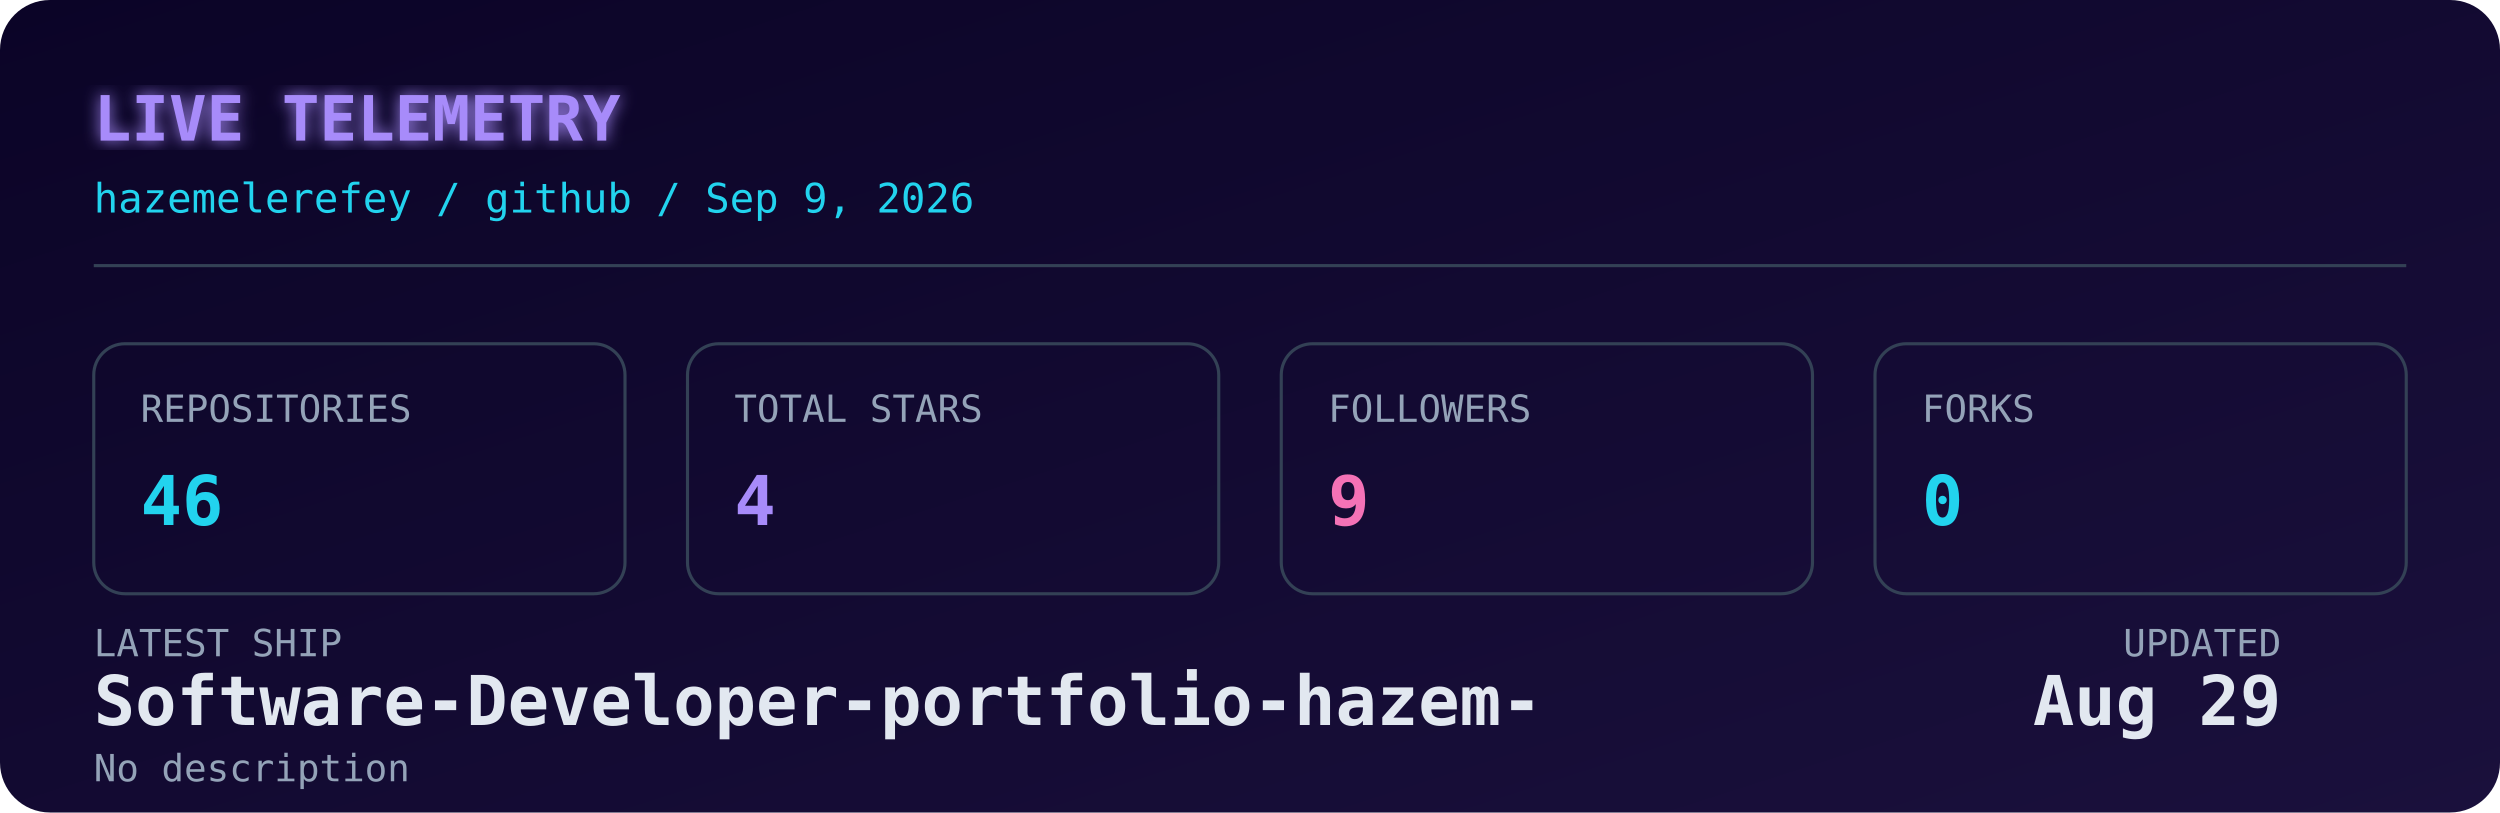
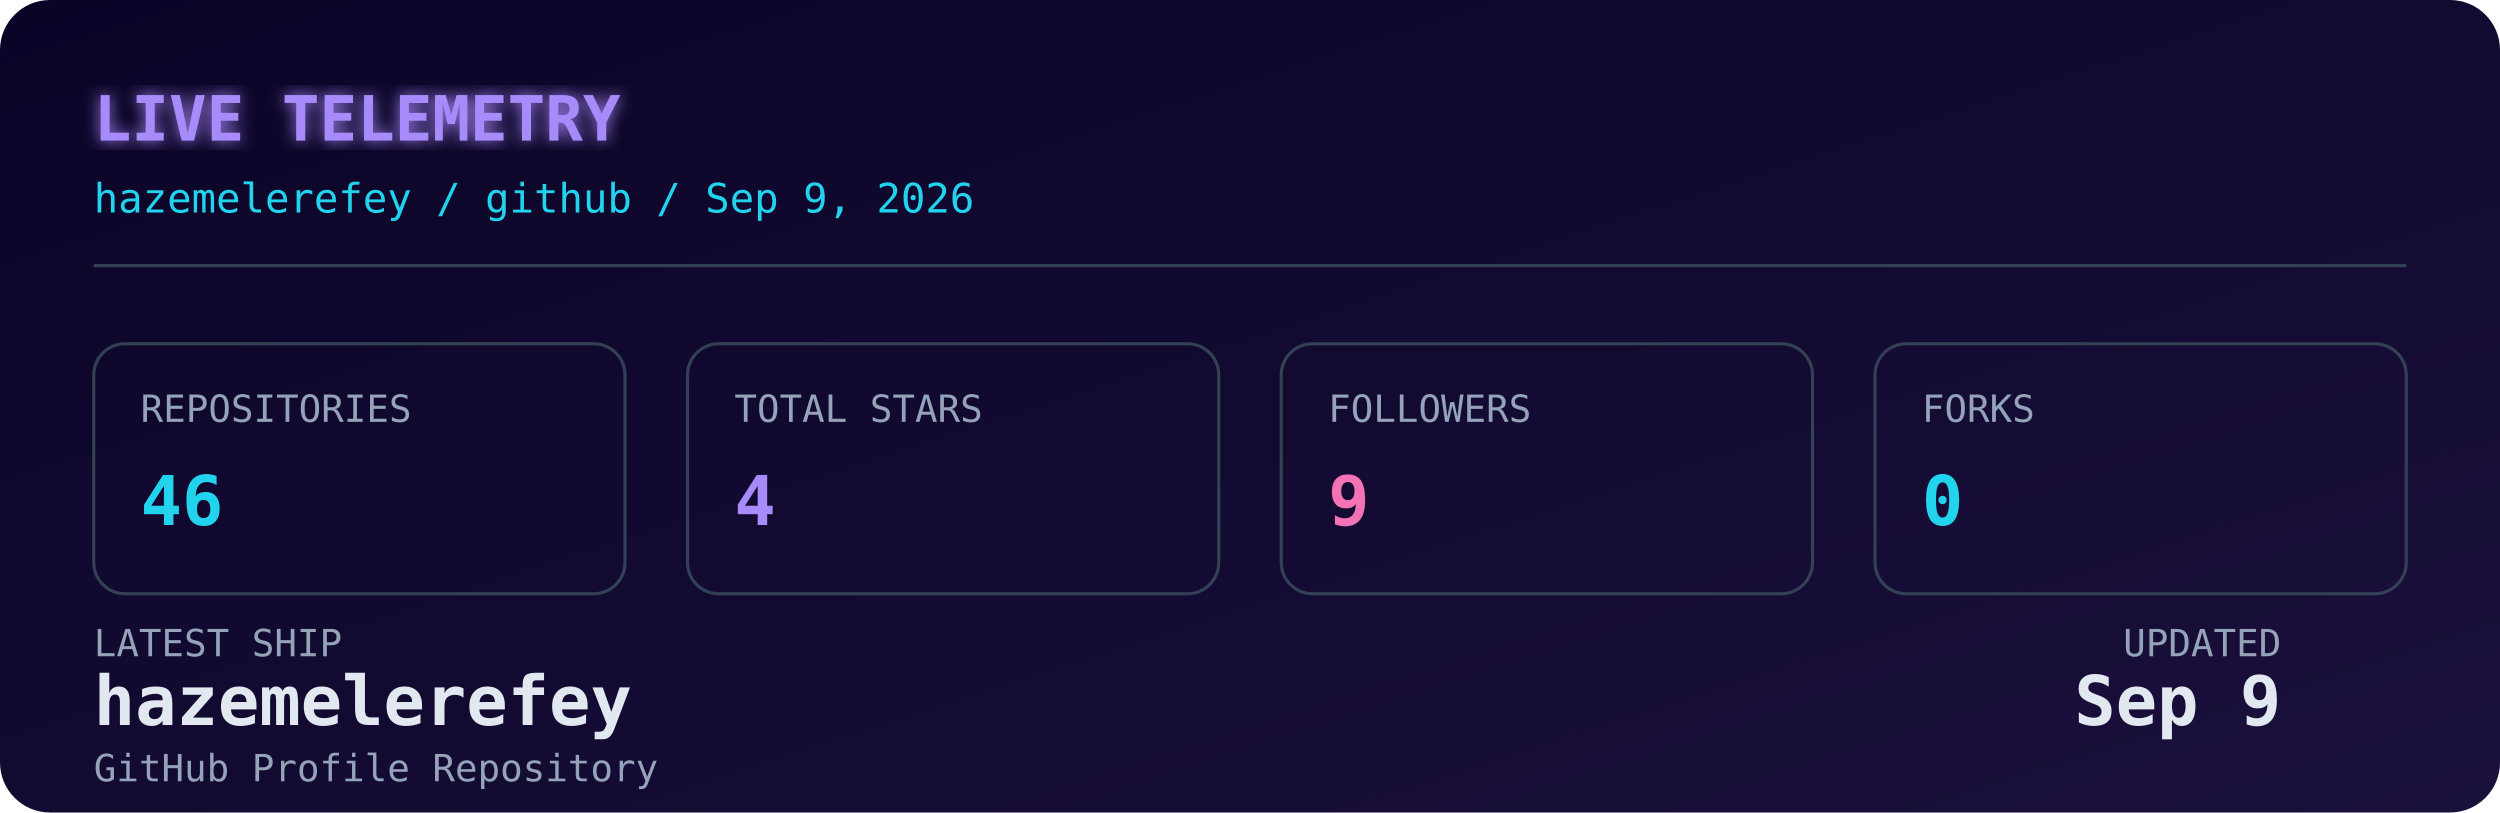
<svg xmlns="http://www.w3.org/2000/svg" width="800" height="260" viewBox="0 0 800 260" role="img" aria-label="Live GitHub dashboard for Hazem Elerefy">
  <defs>
    <linearGradient id="bg" x1="0" y1="0" x2="1" y2="1">
      <stop offset="0%" stop-color="#0b0427" />
      <stop offset="100%" stop-color="#1a103c" />
    </linearGradient>
    <filter id="glow" x="-20%" y="-20%" width="140%" height="140%">
      <feGaussianBlur stdDeviation="2.5" result="blur" />
      <feMerge>
        <feMergeNode in="blur" />
        <feMergeNode in="SourceGraphic" />
      </feMerge>
    </filter>
    <style>
      .mono { font-family: 'JetBrains Mono', 'SFMono-Regular', 'Fira Code', monospace; }
      .label { fill: #94a3b8; font-size: 12px; }
      .value { fill: #e2e8f0; font-size: 22px; font-weight: 700; }
      .accent { fill: #22d3ee; }
      .purple { fill: #a78bfa; }
      .pink { fill: #f472b6; }
      .title { fill: #a78bfa; font-size: 20px; font-weight: 700; }
      .subtitle { fill: #22d3ee; font-size: 13px; }
      .box { fill: none; stroke: #334155; stroke-width: 1; }
      @media (prefers-color-scheme: light) {
        .value { fill: #0f172a; }
        .label { fill: #475569; }
        .title { fill: #7c3aed; }
        .subtitle { fill: #0891b2; }
        .box { stroke: #cbd5e1; }
      }
    </style>
  </defs>
  <rect width="800" height="260" rx="16" fill="url(#bg)" />
  <text x="30" y="45" class="mono title" filter="url(#glow)">LIVE TELEMETRY</text>
  <text x="30" y="68" class="mono subtitle">hazemelerefey / github / Sep 9, 2026</text>
  <line x1="30" y1="85" x2="770" y2="85" stroke="#334155" stroke-width="1" />
  <g transform="translate(30, 110)">
    <rect width="170" height="80" rx="10" class="box" />
    <text x="15" y="25" class="mono label">REPOSITORIES</text>
    <text x="15" y="58" class="mono value accent">46</text>
  </g>
  <g transform="translate(220, 110)">
    <rect width="170" height="80" rx="10" class="box" />
    <text x="15" y="25" class="mono label">TOTAL STARS</text>
    <text x="15" y="58" class="mono value purple">4</text>
  </g>
  <g transform="translate(410, 110)">
    <rect width="170" height="80" rx="10" class="box" />
    <text x="15" y="25" class="mono label">FOLLOWERS</text>
    <text x="15" y="58" class="mono value pink">9</text>
  </g>
  <g transform="translate(600, 110)">
    <rect width="170" height="80" rx="10" class="box" />
    <text x="15" y="25" class="mono label">FORKS</text>
    <text x="15" y="58" class="mono value accent">0</text>
  </g>
  <g transform="translate(30, 210)">
    <text x="0" y="0" class="mono label">LATEST SHIP</text>
-     <text x="0" y="22" class="mono value" font-size="15" fill="#e2e8f0">Software-Developer-portfolio-hazem-</text>
-     <text x="0" y="40" class="mono label" font-size="11">No description</text>
+     <text x="0" y="22" class="mono value" font-size="15" fill="#e2e8f0">hazemelerefey</text>
+     <text x="0" y="40" class="mono label" font-size="11">GitHub Profile Repository</text>
    <text x="700" y="0" class="mono label" text-anchor="end">UPDATED</text>
-     <text x="700" y="22" class="mono value" font-size="15" text-anchor="end" fill="#e2e8f0">Aug 29</text>
+     <text x="700" y="22" class="mono value" font-size="15" text-anchor="end" fill="#e2e8f0">Sep 9</text>
  </g>
</svg>
